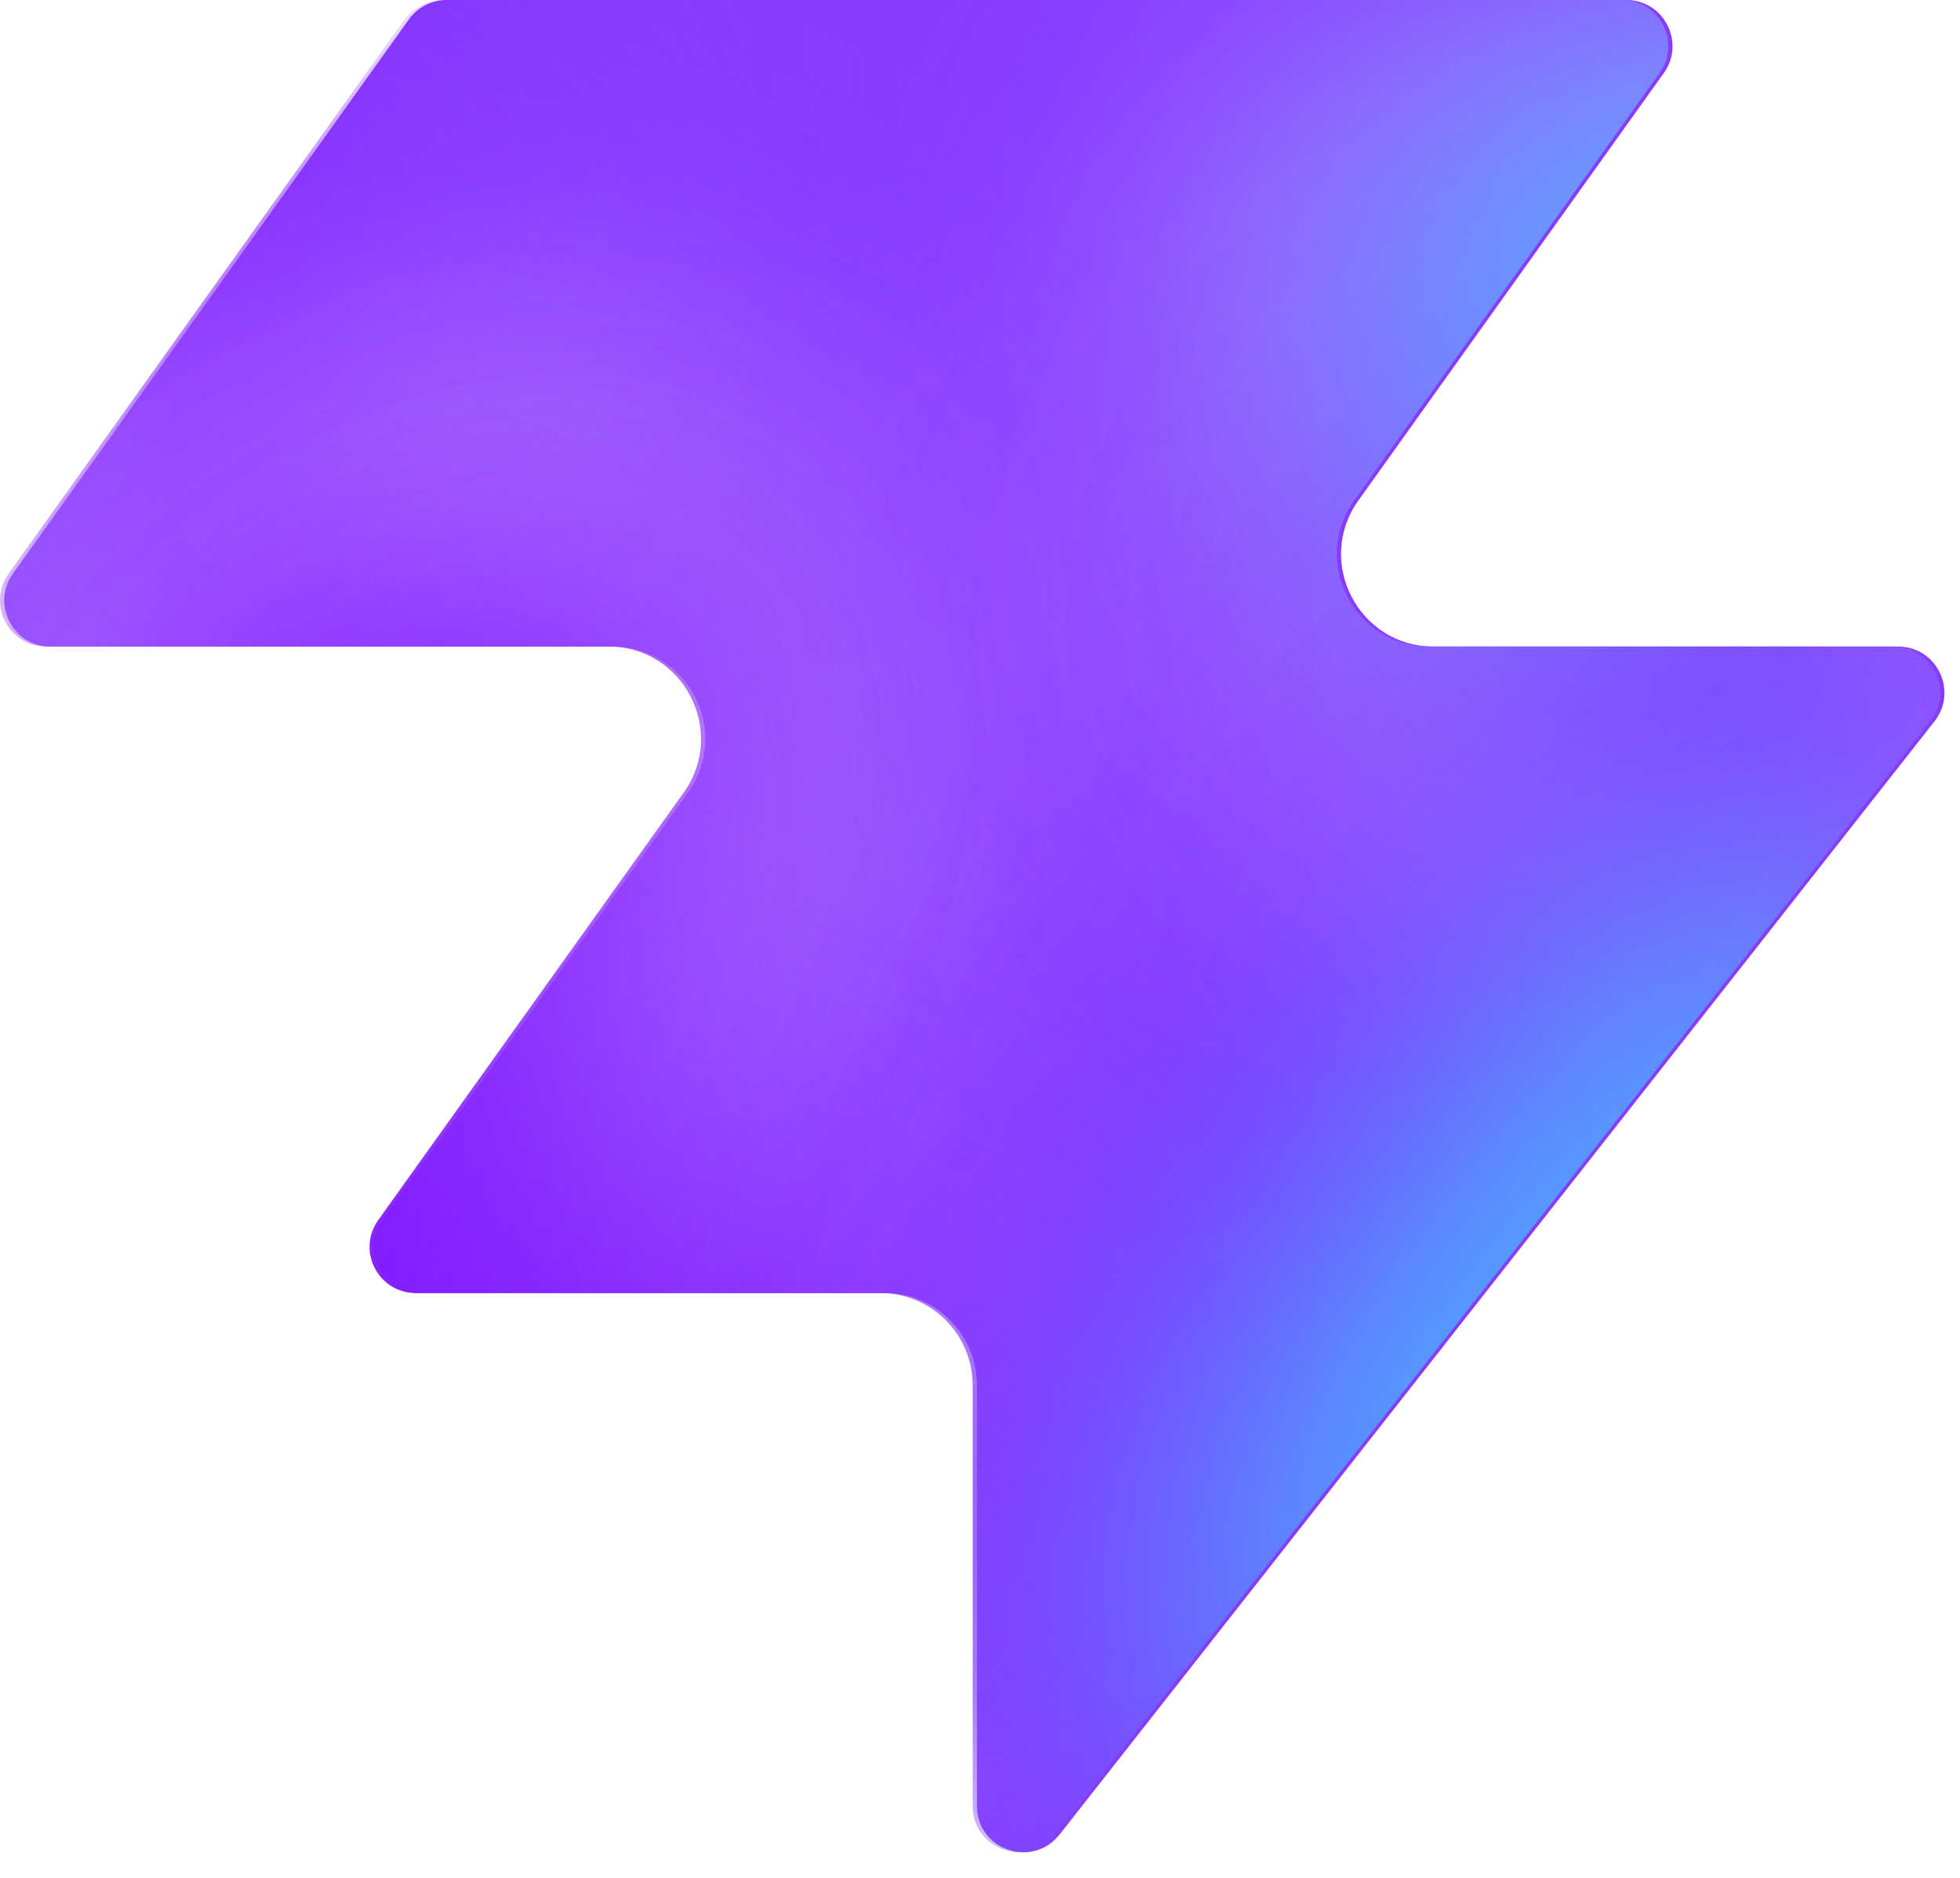
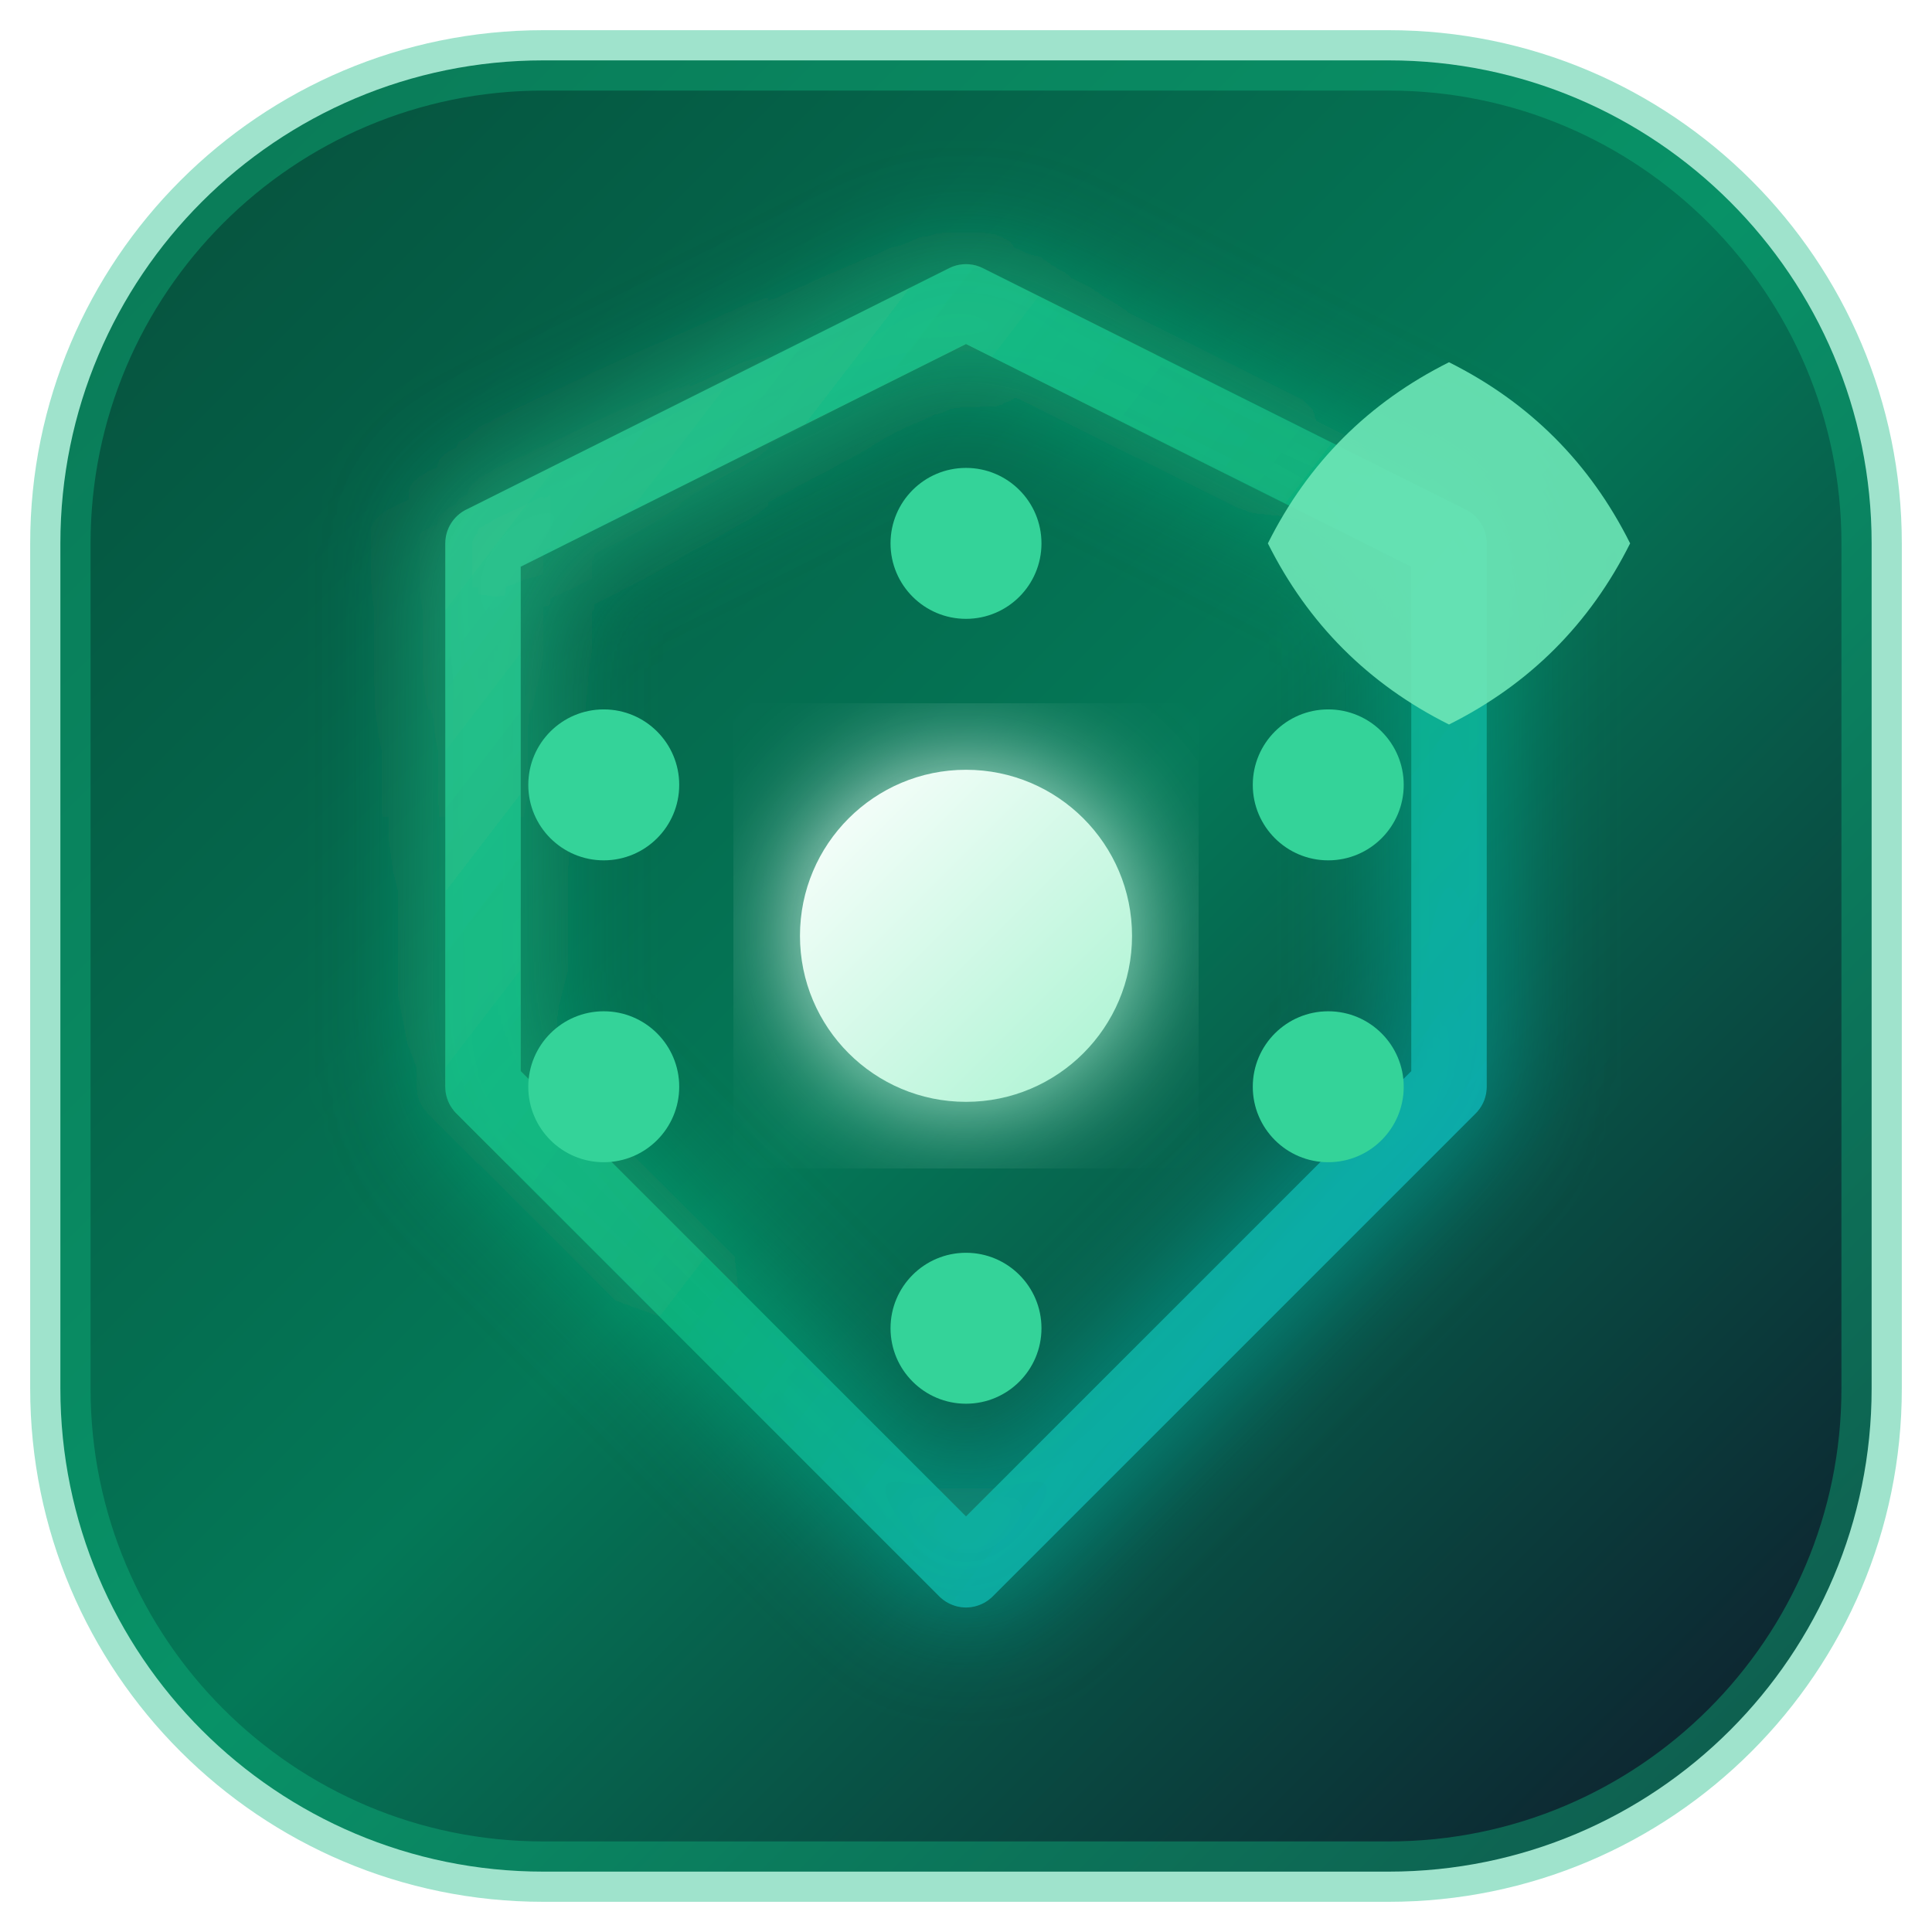
- <svg xmlns="http://www.w3.org/2000/svg" width="48" height="46" fill="none" viewBox="0 0 48 46">
-   <path fill="#863bff" d="M25.946 44.938c-.664.845-2.021.375-2.021-.698V33.937a2.26 2.26 0 0 0-2.262-2.262H10.287c-.92 0-1.456-1.04-.92-1.788l7.48-10.471c1.07-1.497 0-3.578-1.842-3.578H1.237c-.92 0-1.456-1.04-.92-1.788L10.013.474c.214-.297.556-.474.92-.474h28.894c.92 0 1.456 1.04.92 1.788l-7.48 10.471c-1.07 1.498 0 3.579 1.842 3.579h11.377c.943 0 1.473 1.088.89 1.83L25.947 44.94z" style="fill:#863bff;fill:color(display-p3 .525 .23 1);fill-opacity:1" />
-   <mask id="a" width="48" height="46" x="0" y="0" maskUnits="userSpaceOnUse" style="mask-type:alpha">
-     <path fill="#000" d="M25.842 44.938c-.664.844-2.021.375-2.021-.698V33.937a2.26 2.26 0 0 0-2.262-2.262H10.183c-.92 0-1.456-1.04-.92-1.788l7.48-10.471c1.07-1.498 0-3.579-1.842-3.579H1.133c-.92 0-1.456-1.04-.92-1.787L9.91.473c.214-.297.556-.474.92-.474h28.894c.92 0 1.456 1.04.92 1.788l-7.48 10.471c-1.07 1.498 0 3.578 1.842 3.578h11.377c.943 0 1.473 1.088.89 1.832L25.843 44.94z" style="fill:#000;fill-opacity:1" />
-   </mask>
-   <g mask="url(#a)">
-     <g filter="url(#b)">
-       <ellipse cx="5.508" cy="14.704" fill="#ede6ff" rx="5.508" ry="14.704" style="fill:#ede6ff;fill:color(display-p3 .927 .903 1);fill-opacity:1" transform="matrix(.00324 1 1 -.00324 -4.47 31.516)" />
-     </g>
-     <g filter="url(#c)">
-       <ellipse cx="10.399" cy="29.851" fill="#ede6ff" rx="10.399" ry="29.851" style="fill:#ede6ff;fill:color(display-p3 .927 .903 1);fill-opacity:1" transform="matrix(.00324 1 1 -.00324 -39.328 7.883)" />
-     </g>
-     <g filter="url(#d)">
-       <ellipse cx="5.508" cy="30.487" fill="#7e14ff" rx="5.508" ry="30.487" style="fill:#7e14ff;fill:color(display-p3 .492 .077 1);fill-opacity:1" transform="rotate(89.814 -25.913 -14.639)scale(1 -1)" />
-     </g>
-     <g filter="url(#e)">
-       <ellipse cx="5.508" cy="30.599" fill="#7e14ff" rx="5.508" ry="30.599" style="fill:#7e14ff;fill:color(display-p3 .492 .077 1);fill-opacity:1" transform="rotate(89.814 -32.644 -3.334)scale(1 -1)" />
-     </g>
-     <g filter="url(#f)">
-       <ellipse cx="5.508" cy="30.599" fill="#7e14ff" rx="5.508" ry="30.599" style="fill:#7e14ff;fill:color(display-p3 .492 .077 1);fill-opacity:1" transform="matrix(.00324 1 1 -.00324 -34.34 30.47)" />
-     </g>
-     <g filter="url(#g)">
-       <ellipse cx="14.072" cy="22.078" fill="#ede6ff" rx="14.072" ry="22.078" style="fill:#ede6ff;fill:color(display-p3 .927 .903 1);fill-opacity:1" transform="rotate(93.35 24.506 48.493)scale(-1 1)" />
-     </g>
-     <g filter="url(#h)">
-       <ellipse cx="3.47" cy="21.501" fill="#7e14ff" rx="3.47" ry="21.501" style="fill:#7e14ff;fill:color(display-p3 .492 .077 1);fill-opacity:1" transform="rotate(89.009 28.708 47.59)scale(-1 1)" />
-     </g>
-     <g filter="url(#i)">
-       <ellipse cx="3.47" cy="21.501" fill="#7e14ff" rx="3.47" ry="21.501" style="fill:#7e14ff;fill:color(display-p3 .492 .077 1);fill-opacity:1" transform="rotate(89.009 28.708 47.59)scale(-1 1)" />
-     </g>
-     <g filter="url(#j)">
-       <ellipse cx=".387" cy="8.972" fill="#7e14ff" rx="4.407" ry="29.108" style="fill:#7e14ff;fill:color(display-p3 .492 .077 1);fill-opacity:1" transform="rotate(39.51 .387 8.972)" />
-     </g>
-     <g filter="url(#k)">
-       <ellipse cx="47.523" cy="-6.092" fill="#7e14ff" rx="4.407" ry="29.108" style="fill:#7e14ff;fill:color(display-p3 .492 .077 1);fill-opacity:1" transform="rotate(37.892 47.523 -6.092)" />
-     </g>
-     <g filter="url(#l)">
-       <ellipse cx="41.412" cy="6.333" fill="#47bfff" rx="5.971" ry="9.665" style="fill:#47bfff;fill:color(display-p3 .28 .748 1);fill-opacity:1" transform="rotate(37.892 41.412 6.333)" />
-     </g>
-     <g filter="url(#m)">
-       <ellipse cx="-1.879" cy="38.332" fill="#7e14ff" rx="4.407" ry="29.108" style="fill:#7e14ff;fill:color(display-p3 .492 .077 1);fill-opacity:1" transform="rotate(37.892 -1.88 38.332)" />
-     </g>
-     <g filter="url(#n)">
-       <ellipse cx="-1.879" cy="38.332" fill="#7e14ff" rx="4.407" ry="29.108" style="fill:#7e14ff;fill:color(display-p3 .492 .077 1);fill-opacity:1" transform="rotate(37.892 -1.88 38.332)" />
-     </g>
-     <g filter="url(#o)">
-       <ellipse cx="35.651" cy="29.907" fill="#7e14ff" rx="4.407" ry="29.108" style="fill:#7e14ff;fill:color(display-p3 .492 .077 1);fill-opacity:1" transform="rotate(37.892 35.651 29.907)" />
-     </g>
-     <g filter="url(#p)">
-       <ellipse cx="38.418" cy="32.4" fill="#47bfff" rx="5.971" ry="15.297" style="fill:#47bfff;fill:color(display-p3 .28 .748 1);fill-opacity:1" transform="rotate(37.892 38.418 32.4)" />
-     </g>
-   </g>
+ <svg xmlns="http://www.w3.org/2000/svg" viewBox="0 0 64 64" width="64" height="64">
  <defs>
-     <filter id="b" width="60.045" height="41.654" x="-19.77" y="16.149" color-interpolation-filters="sRGB" filterUnits="userSpaceOnUse">
-       <feFlood flood-opacity="0" result="BackgroundImageFix" />
-       <feBlend in="SourceGraphic" in2="BackgroundImageFix" result="shape" />
-       <feGaussianBlur result="effect1_foregroundBlur_2002_17158" stdDeviation="7.659" />
-     </filter>
-     <filter id="c" width="90.34" height="51.437" x="-54.613" y="-7.533" color-interpolation-filters="sRGB" filterUnits="userSpaceOnUse">
-       <feFlood flood-opacity="0" result="BackgroundImageFix" />
-       <feBlend in="SourceGraphic" in2="BackgroundImageFix" result="shape" />
-       <feGaussianBlur result="effect1_foregroundBlur_2002_17158" stdDeviation="7.659" />
-     </filter>
-     <filter id="d" width="79.355" height="29.4" x="-49.64" y="2.03" color-interpolation-filters="sRGB" filterUnits="userSpaceOnUse">
-       <feFlood flood-opacity="0" result="BackgroundImageFix" />
-       <feBlend in="SourceGraphic" in2="BackgroundImageFix" result="shape" />
-       <feGaussianBlur result="effect1_foregroundBlur_2002_17158" stdDeviation="4.596" />
-     </filter>
-     <filter id="e" width="79.579" height="29.4" x="-45.045" y="20.029" color-interpolation-filters="sRGB" filterUnits="userSpaceOnUse">
-       <feFlood flood-opacity="0" result="BackgroundImageFix" />
-       <feBlend in="SourceGraphic" in2="BackgroundImageFix" result="shape" />
-       <feGaussianBlur result="effect1_foregroundBlur_2002_17158" stdDeviation="4.596" />
-     </filter>
-     <filter id="f" width="79.579" height="29.4" x="-43.513" y="21.178" color-interpolation-filters="sRGB" filterUnits="userSpaceOnUse">
-       <feFlood flood-opacity="0" result="BackgroundImageFix" />
-       <feBlend in="SourceGraphic" in2="BackgroundImageFix" result="shape" />
-       <feGaussianBlur result="effect1_foregroundBlur_2002_17158" stdDeviation="4.596" />
-     </filter>
-     <filter id="g" width="74.749" height="58.852" x="15.756" y="-17.901" color-interpolation-filters="sRGB" filterUnits="userSpaceOnUse">
-       <feFlood flood-opacity="0" result="BackgroundImageFix" />
-       <feBlend in="SourceGraphic" in2="BackgroundImageFix" result="shape" />
-       <feGaussianBlur result="effect1_foregroundBlur_2002_17158" stdDeviation="7.659" />
-     </filter>
-     <filter id="h" width="61.377" height="25.362" x="23.548" y="2.284" color-interpolation-filters="sRGB" filterUnits="userSpaceOnUse">
-       <feFlood flood-opacity="0" result="BackgroundImageFix" />
-       <feBlend in="SourceGraphic" in2="BackgroundImageFix" result="shape" />
-       <feGaussianBlur result="effect1_foregroundBlur_2002_17158" stdDeviation="4.596" />
-     </filter>
-     <filter id="i" width="61.377" height="25.362" x="23.548" y="2.284" color-interpolation-filters="sRGB" filterUnits="userSpaceOnUse">
-       <feFlood flood-opacity="0" result="BackgroundImageFix" />
-       <feBlend in="SourceGraphic" in2="BackgroundImageFix" result="shape" />
-       <feGaussianBlur result="effect1_foregroundBlur_2002_17158" stdDeviation="4.596" />
-     </filter>
-     <filter id="j" width="56.045" height="63.649" x="-27.636" y="-22.853" color-interpolation-filters="sRGB" filterUnits="userSpaceOnUse">
-       <feFlood flood-opacity="0" result="BackgroundImageFix" />
-       <feBlend in="SourceGraphic" in2="BackgroundImageFix" result="shape" />
-       <feGaussianBlur result="effect1_foregroundBlur_2002_17158" stdDeviation="4.596" />
-     </filter>
-     <filter id="k" width="54.814" height="64.646" x="20.116" y="-38.415" color-interpolation-filters="sRGB" filterUnits="userSpaceOnUse">
-       <feFlood flood-opacity="0" result="BackgroundImageFix" />
-       <feBlend in="SourceGraphic" in2="BackgroundImageFix" result="shape" />
-       <feGaussianBlur result="effect1_foregroundBlur_2002_17158" stdDeviation="4.596" />
-     </filter>
-     <filter id="l" width="33.541" height="35.313" x="24.641" y="-11.323" color-interpolation-filters="sRGB" filterUnits="userSpaceOnUse">
-       <feFlood flood-opacity="0" result="BackgroundImageFix" />
-       <feBlend in="SourceGraphic" in2="BackgroundImageFix" result="shape" />
-       <feGaussianBlur result="effect1_foregroundBlur_2002_17158" stdDeviation="4.596" />
-     </filter>
-     <filter id="m" width="54.814" height="64.646" x="-29.286" y="6.009" color-interpolation-filters="sRGB" filterUnits="userSpaceOnUse">
-       <feFlood flood-opacity="0" result="BackgroundImageFix" />
-       <feBlend in="SourceGraphic" in2="BackgroundImageFix" result="shape" />
-       <feGaussianBlur result="effect1_foregroundBlur_2002_17158" stdDeviation="4.596" />
-     </filter>
-     <filter id="n" width="54.814" height="64.646" x="-29.286" y="6.009" color-interpolation-filters="sRGB" filterUnits="userSpaceOnUse">
-       <feFlood flood-opacity="0" result="BackgroundImageFix" />
-       <feBlend in="SourceGraphic" in2="BackgroundImageFix" result="shape" />
-       <feGaussianBlur result="effect1_foregroundBlur_2002_17158" stdDeviation="4.596" />
-     </filter>
-     <filter id="o" width="54.814" height="64.646" x="8.244" y="-2.416" color-interpolation-filters="sRGB" filterUnits="userSpaceOnUse">
-       <feFlood flood-opacity="0" result="BackgroundImageFix" />
-       <feBlend in="SourceGraphic" in2="BackgroundImageFix" result="shape" />
-       <feGaussianBlur result="effect1_foregroundBlur_2002_17158" stdDeviation="4.596" />
-     </filter>
-     <filter id="p" width="39.409" height="43.623" x="18.713" y="10.588" color-interpolation-filters="sRGB" filterUnits="userSpaceOnUse">
-       <feFlood flood-opacity="0" result="BackgroundImageFix" />
-       <feBlend in="SourceGraphic" in2="BackgroundImageFix" result="shape" />
-       <feGaussianBlur result="effect1_foregroundBlur_2002_17158" stdDeviation="4.596" />
+     <linearGradient id="bgGrad" x1="0%" y1="0%" x2="100%" y2="100%">
+       <stop offset="0%" stop-color="#064e3b" />
+       <stop offset="50%" stop-color="#047857" />
+       <stop offset="100%" stop-color="#0f172a" />
+     </linearGradient>
+     <linearGradient id="glowGrad" x1="0%" y1="0%" x2="100%" y2="100%">
+       <stop offset="0%" stop-color="#34d399" />
+       <stop offset="50%" stop-color="#10b981" />
+       <stop offset="100%" stop-color="#06b6d4" />
+     </linearGradient>
+     <linearGradient id="coreGrad" x1="0%" y1="0%" x2="100%" y2="100%">
+       <stop offset="0%" stop-color="#ffffff" />
+       <stop offset="100%" stop-color="#a7f3d0" />
+     </linearGradient>
+     <filter id="glow" x="-20%" y="-20%" width="140%" height="140%">
+       <feGaussianBlur stdDeviation="2" result="blur" />
+       <feComposite in="SourceGraphic" in2="blur" operator="over" />
    </filter>
  </defs>
+   <rect x="2" y="2" width="60" height="60" rx="16" fill="url(#bgGrad)" stroke="#10b981" stroke-width="2" stroke-opacity="0.4" />
+   <g filter="url(#glow)" stroke="url(#glowGrad)" stroke-width="2.5" stroke-linecap="round" stroke-linejoin="round">
+     <path d="M 32 10 L 48 18 L 48 36 L 32 52 L 16 36 L 16 18 Z" fill="none" opacity="0.8" />
+     <line x1="32" y1="18" x2="32" y2="44" />
+     <line x1="20" y1="26" x2="44" y2="26" />
+     <line x1="20" y1="36" x2="44" y2="36" />
+   </g>
+   <circle cx="32" cy="31" r="5.5" fill="url(#coreGrad)" filter="url(#glow)" />
+   <circle cx="32" cy="18" r="2.5" fill="#34d399" />
+   <circle cx="32" cy="44" r="2.5" fill="#34d399" />
+   <circle cx="20" cy="26" r="2.5" fill="#34d399" />
+   <circle cx="44" cy="26" r="2.5" fill="#34d399" />
+   <circle cx="20" cy="36" r="2.5" fill="#34d399" />
+   <circle cx="44" cy="36" r="2.5" fill="#34d399" />
+   <path d="M 48 12 Q 52 14 54 18 Q 52 22 48 24 Q 44 22 42 18 Q 44 14 48 12 Z" fill="#6ee7b7" opacity="0.9" />
</svg>
